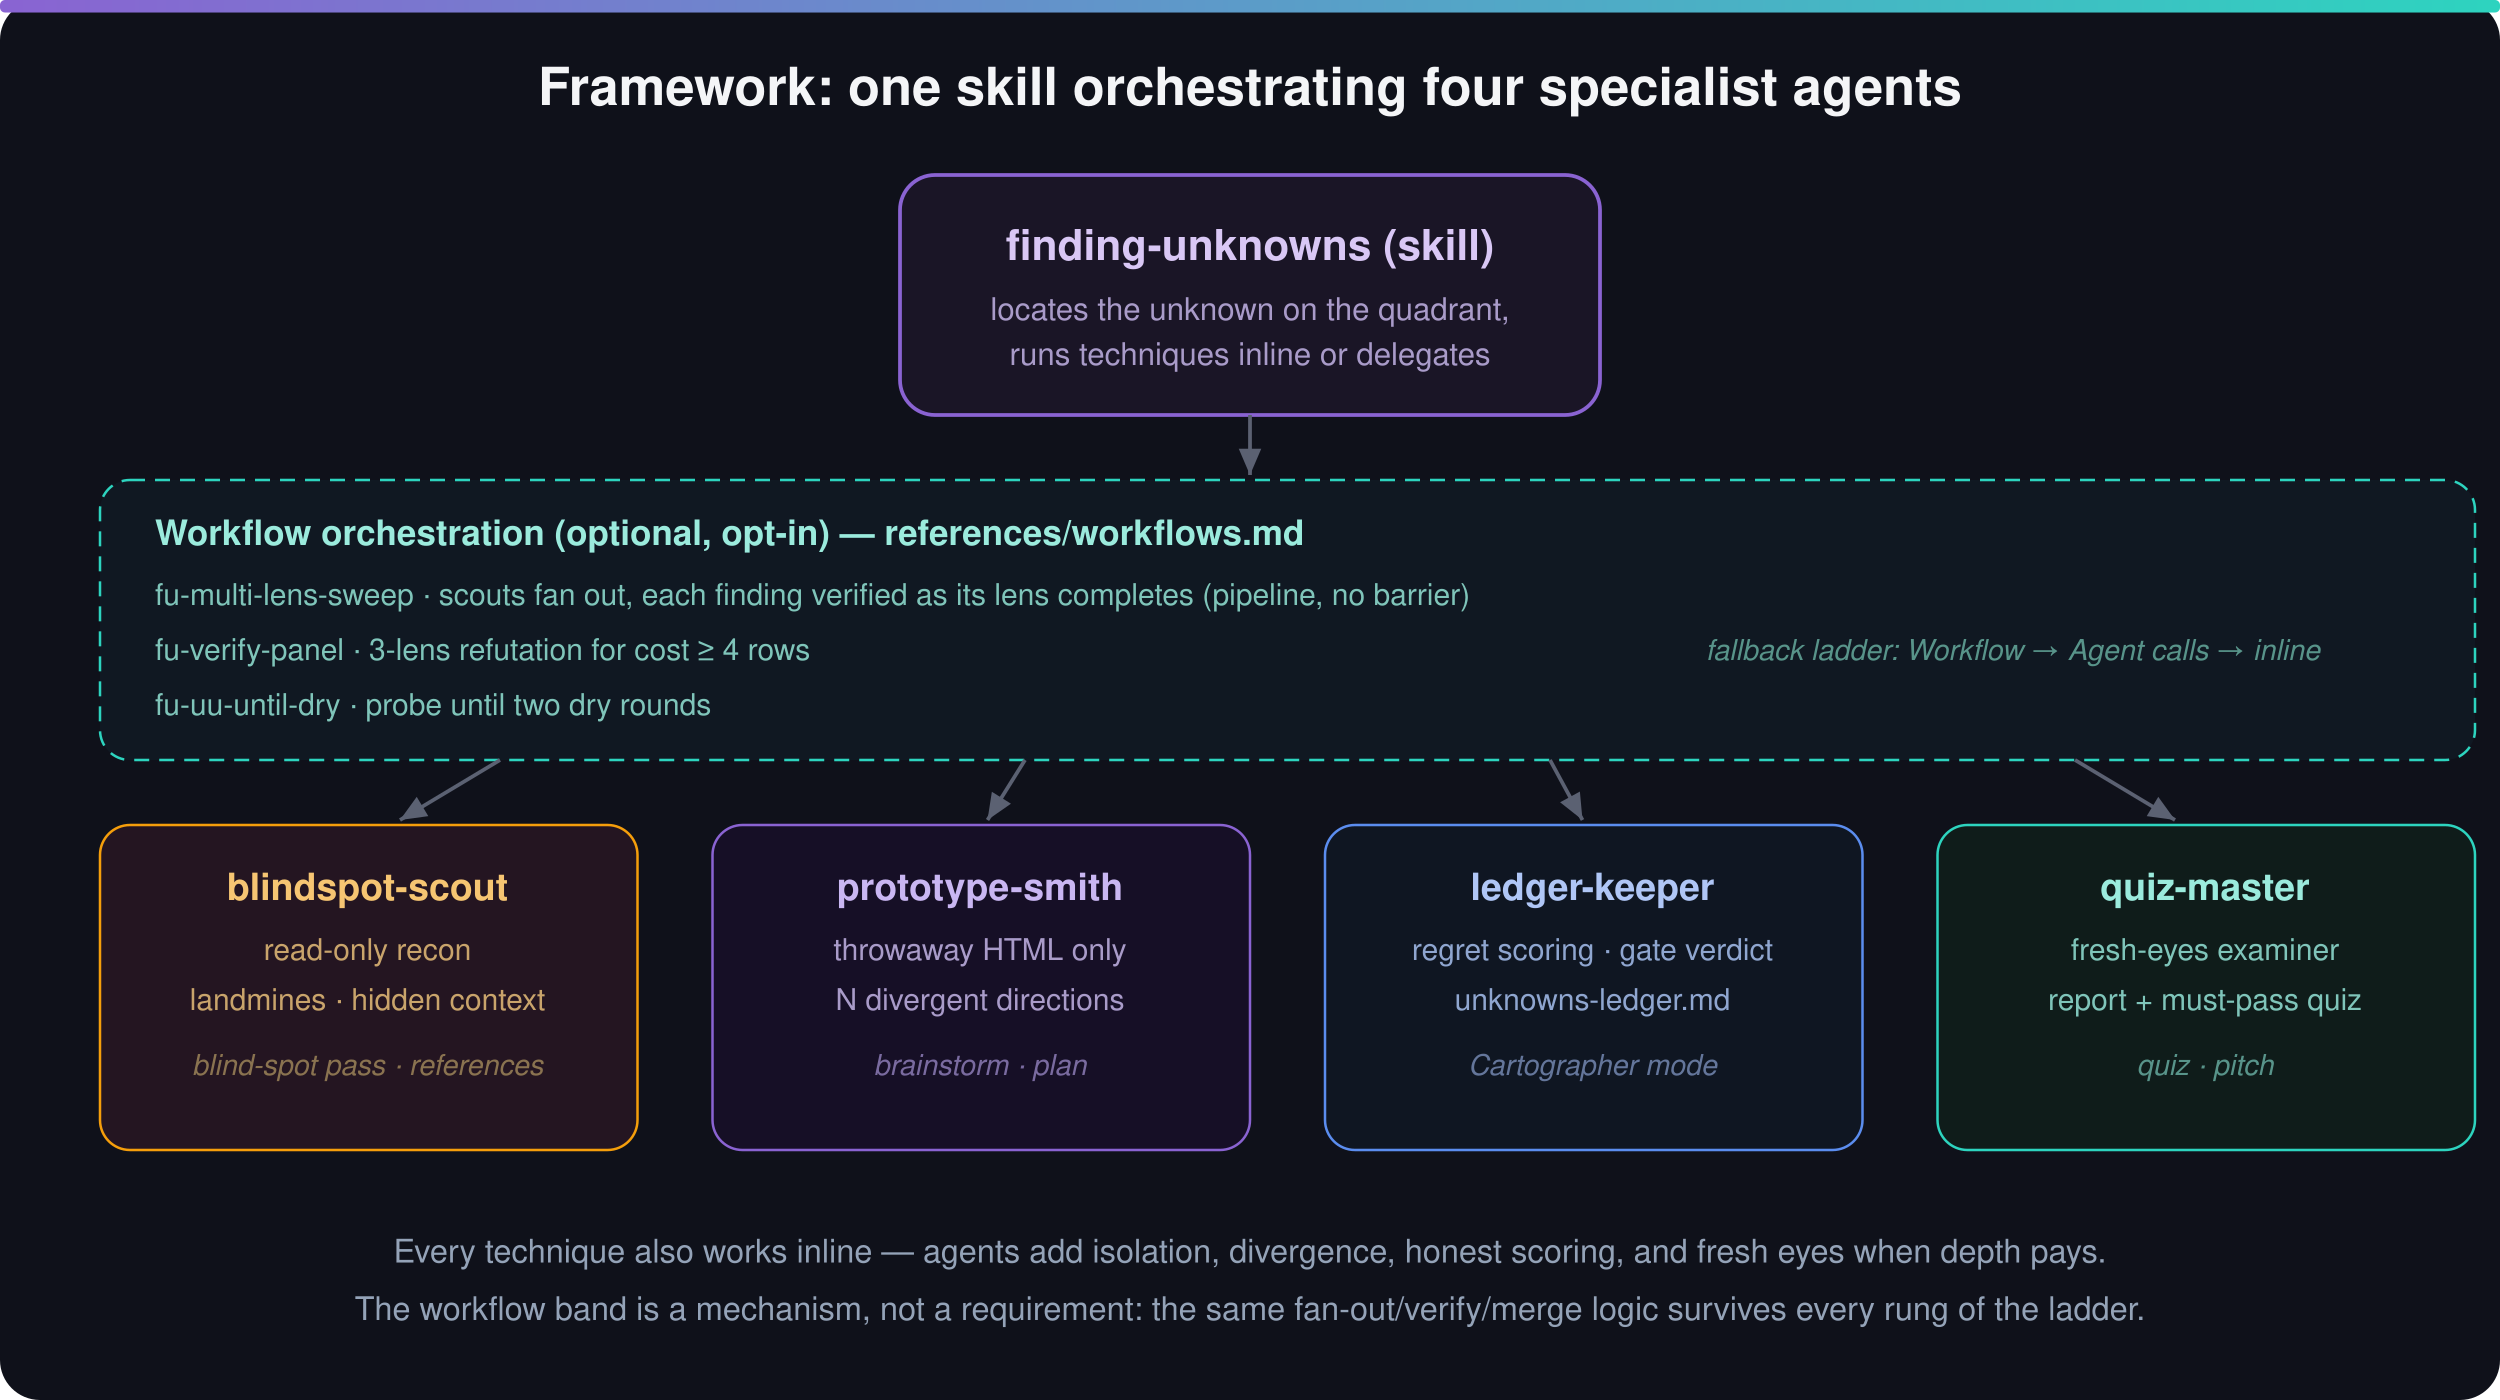
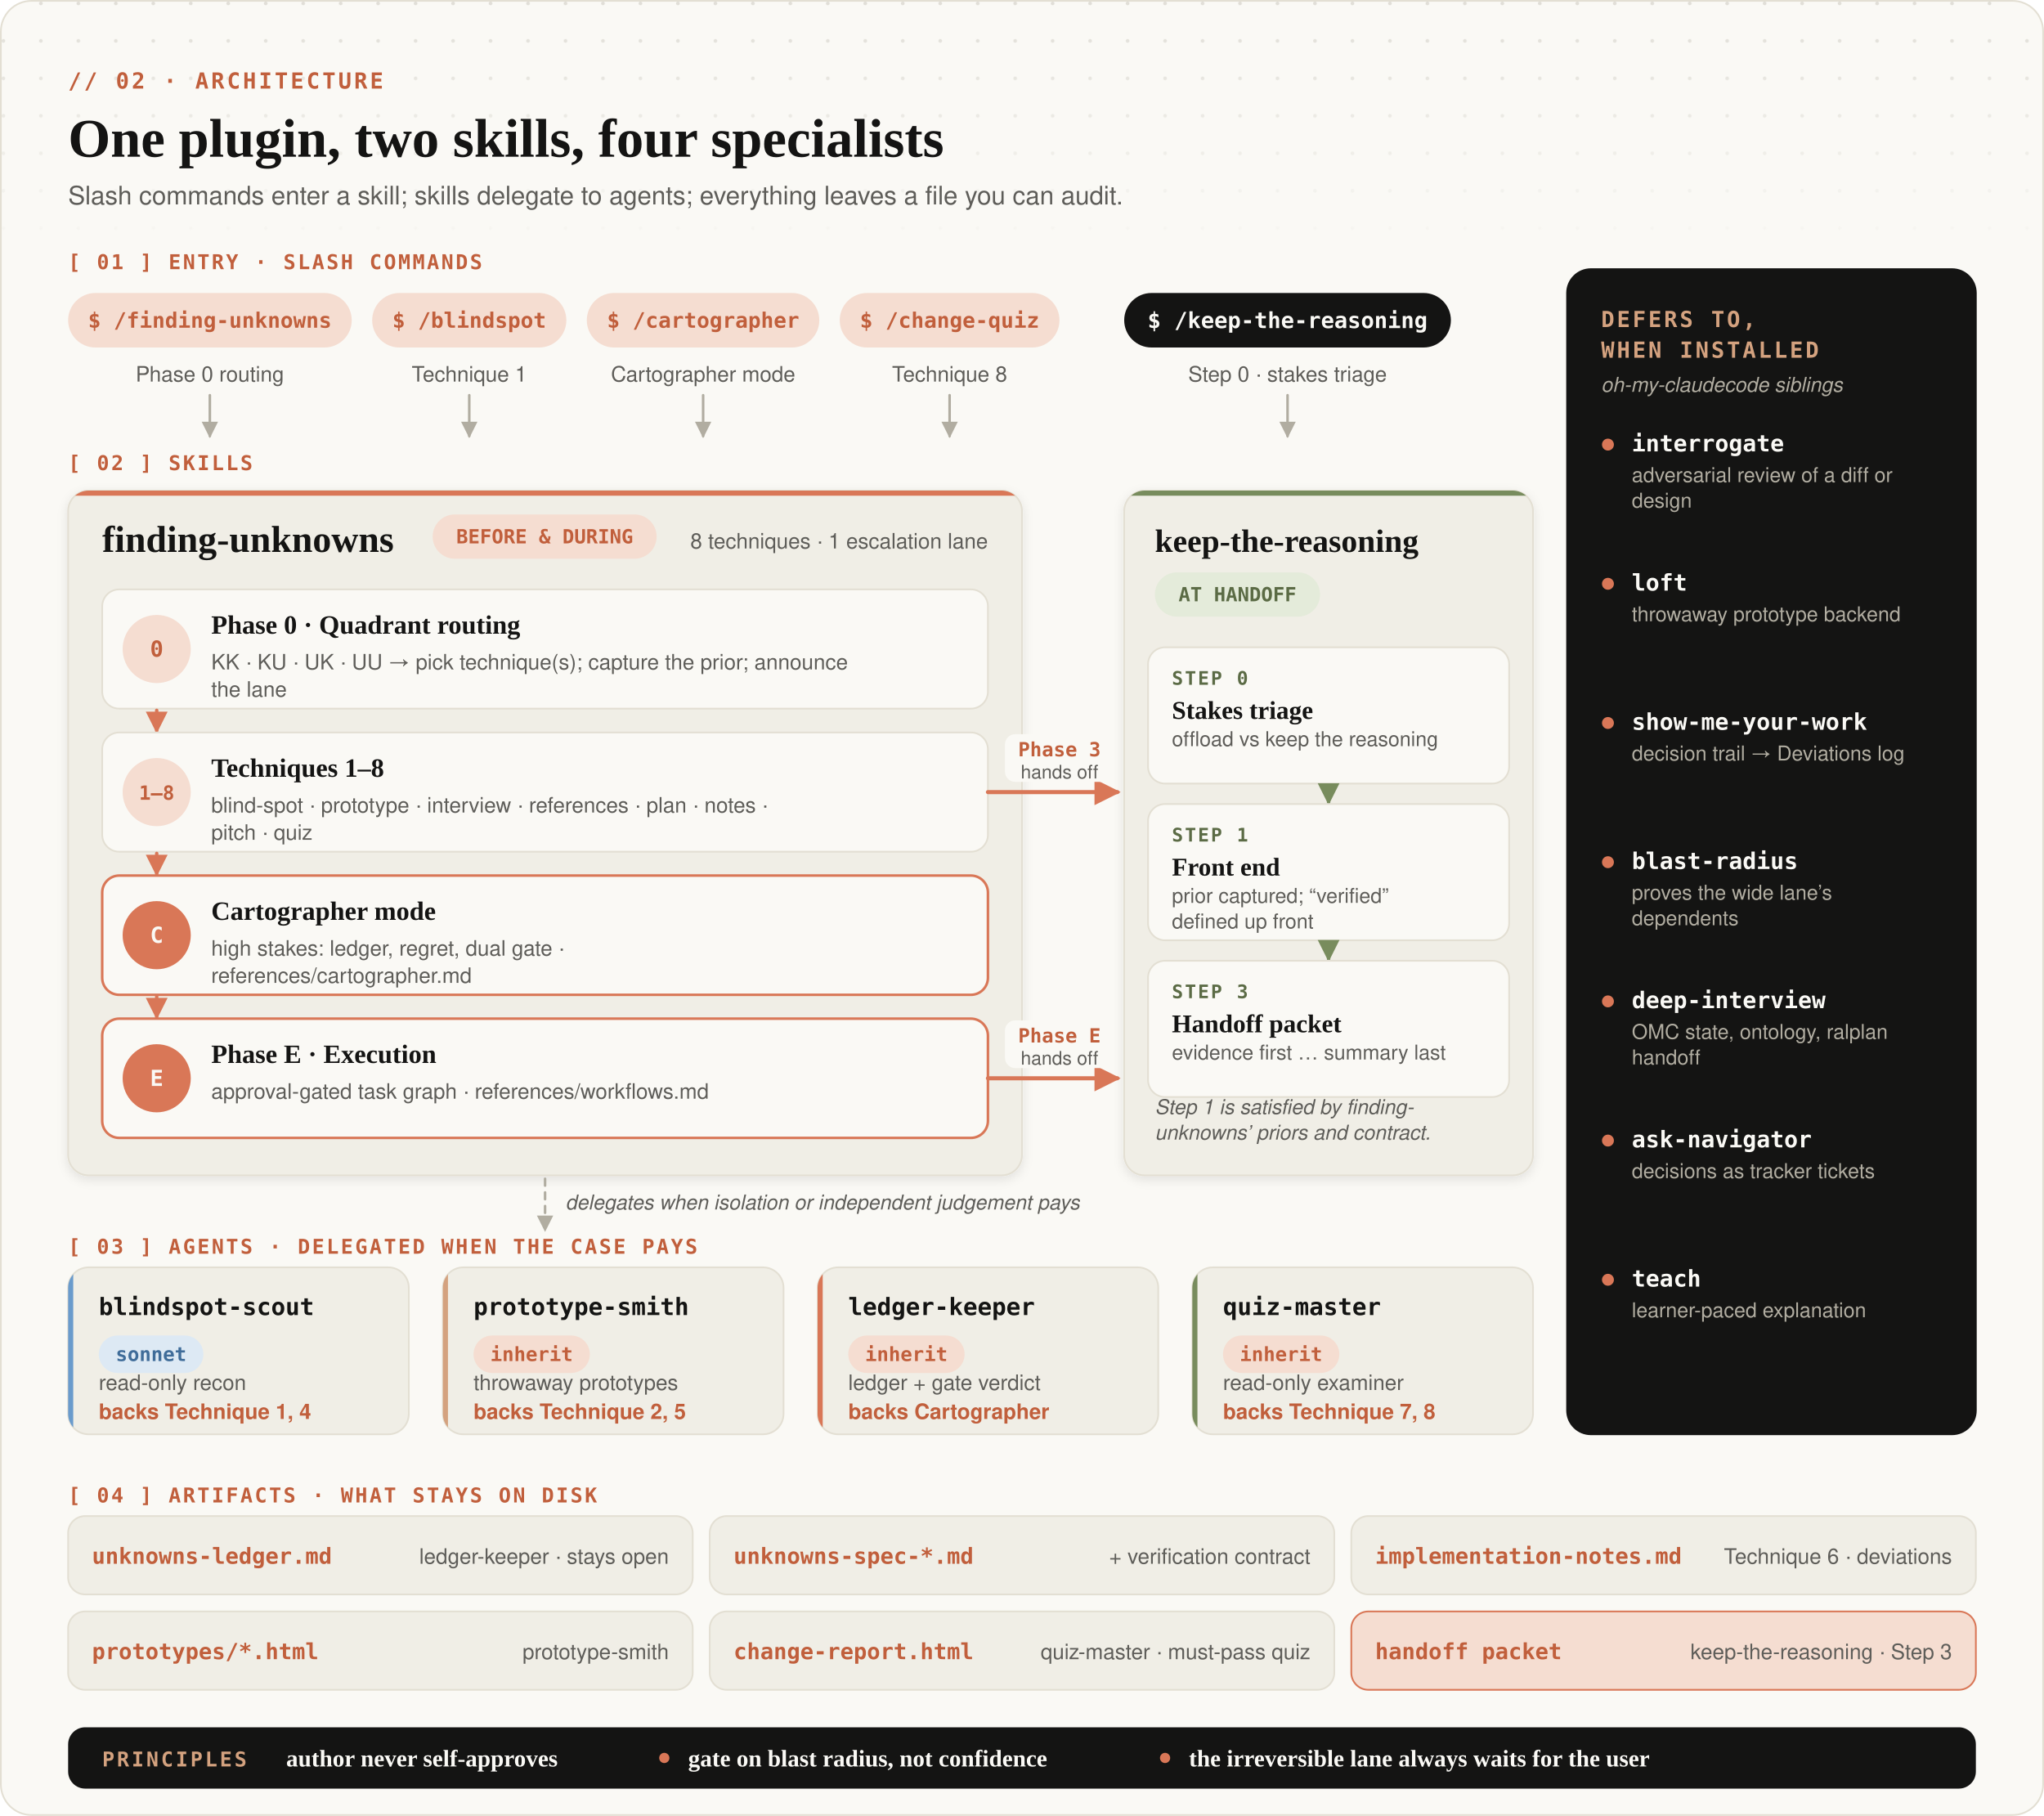
- <svg xmlns="http://www.w3.org/2000/svg" width="1000" height="560" viewBox="0 0 1000 560" font-family="'Segoe UI',Helvetica,Arial,sans-serif">
+ <svg xmlns="http://www.w3.org/2000/svg" width="1200" height="1066" viewBox="0 0 1200 1066">
  <defs>
-     <marker id="fa" markerWidth="10" markerHeight="10" refX="7" refY="3" orient="auto">
-       <path d="M0 0 L7 3 L0 6 Z" fill="#5B6172" />
-     </marker>
-     <linearGradient id="facc" x1="0" y1="0" x2="1" y2="0">
-       <stop offset="0" stop-color="#8A63D2" />
-       <stop offset="1" stop-color="#2DD4BF" />
+     <marker id="ac" viewBox="0 0 10 10" refX="8" refY="5" markerWidth="8" markerHeight="8" orient="auto-start-reverse">
+       <path d="M1 1 L9 5 L1 9 Z" fill="#D97757" />
+     </marker>
+     <marker id="ak" viewBox="0 0 10 10" refX="8" refY="5" markerWidth="8" markerHeight="8" orient="auto-start-reverse">
+       <path d="M1 1 L9 5 L1 9 Z" fill="#B1ADA1" />
+     </marker>
+     <marker id="ad" viewBox="0 0 10 10" refX="8" refY="5" markerWidth="8" markerHeight="8" orient="auto-start-reverse">
+       <path d="M1 1 L9 5 L1 9 Z" fill="#B5442E" />
+     </marker>
+     <marker id="ao" viewBox="0 0 10 10" refX="8" refY="5" markerWidth="8" markerHeight="8" orient="auto-start-reverse">
+       <path d="M1 1 L9 5 L1 9 Z" fill="#788C5D" />
+     </marker>
+     <marker id="as" viewBox="0 0 10 10" refX="8" refY="5" markerWidth="8" markerHeight="8" orient="auto-start-reverse">
+       <path d="M1 1 L9 5 L1 9 Z" fill="#6A9BCC" />
+     </marker>
+     <marker id="ai" viewBox="0 0 10 10" refX="8" refY="5" markerWidth="8" markerHeight="8" orient="auto-start-reverse">
+       <path d="M1 1 L9 5 L1 9 Z" fill="#141413" />
+     </marker>
+     <filter id="sh" x="-5%" y="-5%" width="110%" height="115%">
+       <feDropShadow dx="0" dy="2" stdDeviation="3" flood-color="#141413" flood-opacity="0.10" />
+     </filter>
+     <pattern id="dots" width="22" height="22" patternUnits="userSpaceOnUse">
+       <circle cx="2" cy="2" r="1.1" fill="#B1ADA1" opacity="0.5" />
+     </pattern>
+     <linearGradient id="fadeg" x1="0" y1="0" x2="0" y2="1">
+       <stop offset="0" stop-color="#fff" stop-opacity="1" />
+       <stop offset="1" stop-color="#fff" stop-opacity="0" />
    </linearGradient>
+     <mask id="fade">
+       <rect x="0" y="0" width="1200" height="150" fill="url(#fadeg)" />
+     </mask>
  </defs>
-   <rect width="1000" height="560" rx="16" fill="#0F111A" />
-   <rect x="0" y="0" width="1000" height="5" rx="2" fill="url(#facc)" />
-   <text x="500" y="42" font-size="21" font-weight="700" fill="#F4F5F7" text-anchor="middle">Framework: one skill orchestrating four specialist agents</text>
-   <rect x="360" y="70" width="280" height="96" rx="14" fill="#1A1526" stroke="#8A63D2" stroke-width="1.5" />
-   <text x="500" y="104" font-size="17" font-weight="700" fill="#D9C7F5" text-anchor="middle">finding-unknowns (skill)</text>
-   <text x="500" y="128" font-size="12.5" fill="#A99BC9" text-anchor="middle">locates the unknown on the quadrant,</text>
-   <text x="500" y="146" font-size="12.5" fill="#A99BC9" text-anchor="middle">runs techniques inline or delegates</text>
-   <rect x="40" y="192" width="950" height="112" rx="12" fill="#101822" stroke="#2DD4BF" stroke-dasharray="6 4" />
-   <text x="62" y="218" font-size="14" font-weight="700" fill="#9BEBDD">Workflow orchestration (optional, opt-in) — references/workflows.md</text>
-   <g font-size="12" fill="#7FC5BA">
-     <text x="62" y="242">fu-multi-lens-sweep · scouts fan out, each finding verified as its lens completes (pipeline, no barrier)</text>
-     <text x="62" y="264">fu-verify-panel · 3-lens refutation for cost ≥ 4 rows</text>
-     <text x="62" y="286">fu-uu-until-dry · probe until two dry rounds</text>
-   </g>
-   <text x="928" y="264" font-size="11.5" fill="#58948A" text-anchor="end" font-style="italic">fallback ladder: Workflow → Agent calls → inline</text>
-   <rect x="40" y="330" width="215" height="130" rx="12" fill="#241521" stroke="#F59E0B" />
-   <text x="147" y="360" font-size="15" font-weight="700" fill="#F6C572" text-anchor="middle">blindspot-scout</text>
-   <text x="147" y="384" font-size="12" fill="#C9A46B" text-anchor="middle">read-only recon</text>
-   <text x="147" y="404" font-size="12" fill="#C9A46B" text-anchor="middle">landmines · hidden context</text>
-   <text x="147" y="430" font-size="11.5" fill="#8A7350" text-anchor="middle" font-style="italic">blind-spot pass · references</text>
-   <rect x="285" y="330" width="215" height="130" rx="12" fill="#160F26" stroke="#8A63D2" />
-   <text x="392" y="360" font-size="15" font-weight="700" fill="#C9B6F2" text-anchor="middle">prototype-smith</text>
-   <text x="392" y="384" font-size="12" fill="#A99BC9" text-anchor="middle">throwaway HTML only</text>
-   <text x="392" y="404" font-size="12" fill="#A99BC9" text-anchor="middle">N divergent directions</text>
-   <text x="392" y="430" font-size="11.5" fill="#7A6BA0" text-anchor="middle" font-style="italic">brainstorm · plan</text>
-   <rect x="530" y="330" width="215" height="130" rx="12" fill="#0F1622" stroke="#5B8DEF" />
-   <text x="637" y="360" font-size="15" font-weight="700" fill="#AFC6F6" text-anchor="middle">ledger-keeper</text>
-   <text x="637" y="384" font-size="12" fill="#8FA6D0" text-anchor="middle">regret scoring · gate verdict</text>
-   <text x="637" y="404" font-size="12" fill="#8FA6D0" text-anchor="middle">unknowns-ledger.md</text>
-   <text x="637" y="430" font-size="11.5" fill="#64769B" text-anchor="middle" font-style="italic">Cartographer mode</text>
-   <rect x="775" y="330" width="215" height="130" rx="12" fill="#0F1C1A" stroke="#2DD4BF" />
-   <text x="882" y="360" font-size="15" font-weight="700" fill="#9BEBDD" text-anchor="middle">quiz-master</text>
-   <text x="882" y="384" font-size="12" fill="#7FC5BA" text-anchor="middle">fresh-eyes examiner</text>
-   <text x="882" y="404" font-size="12" fill="#7FC5BA" text-anchor="middle">report + must-pass quiz</text>
-   <text x="882" y="430" font-size="11.5" fill="#58948A" text-anchor="middle" font-style="italic">quiz · pitch</text>
-   <line x1="500" y1="166" x2="500" y2="190" stroke="#5B6172" stroke-width="1.5" marker-end="url(#fa)" />
-   <line x1="200" y1="304" x2="160" y2="328" stroke="#5B6172" stroke-width="1.5" marker-end="url(#fa)" />
-   <line x1="410" y1="304" x2="395" y2="328" stroke="#5B6172" stroke-width="1.5" marker-end="url(#fa)" />
-   <line x1="620" y1="304" x2="633" y2="328" stroke="#5B6172" stroke-width="1.5" marker-end="url(#fa)" />
-   <line x1="830" y1="304" x2="870" y2="328" stroke="#5B6172" stroke-width="1.5" marker-end="url(#fa)" />
-   <text x="500" y="505" font-size="13" fill="#94A3B8" text-anchor="middle">Every technique also works inline — agents add isolation, divergence, honest scoring, and fresh eyes when depth pays.</text>
-   <text x="500" y="528" font-size="13" fill="#94A3B8" text-anchor="middle">The workflow band is a mechanism, not a requirement: the same fan-out/verify/merge logic survives every rung of the ladder.</text>
+   <rect x="0.5" y="0.5" width="1199" height="1065" rx="18" fill="#FAF9F5" stroke="#E3DFD3" />
+   <rect x="1" y="1" width="1198" height="150" rx="18" fill="url(#dots)" mask="url(#fade)" opacity="0.7" />
+   <text x="40" y="52" font-family="ui-monospace, SFMono-Regular, Menlo, Consolas, monospace" font-size="13" fill="#C15F3C" font-weight="700" letter-spacing="1.5">// 02 · ARCHITECTURE</text>
+   <text x="40" y="92" font-family="Georgia, 'Times New Roman', serif" font-size="32" fill="#141413" font-weight="700">One plugin, two skills, four specialists</text>
+   <text x="40" y="120" font-family="-apple-system, 'Segoe UI', Helvetica, Arial, sans-serif" font-size="15" fill="#5E5D59">Slash commands enter a skill; skills delegate to agents; everything leaves a file you can audit.</text>
+   <text x="40" y="158" font-family="ui-monospace, SFMono-Regular, Menlo, Consolas, monospace" font-size="12" fill="#C15F3C" font-weight="700" letter-spacing="1.2">[ 01 ] ENTRY · SLASH COMMANDS</text>
+   <rect x="40" y="172" width="166.5" height="32" rx="16.0" fill="#F5DDD1" />
+   <text x="123.2" y="192.4" font-family="ui-monospace, SFMono-Regular, Menlo, Consolas, monospace" font-size="12.5" fill="#C15F3C" font-weight="600" text-anchor="middle">$ /finding-unknowns</text>
+   <text x="123.2" y="224" font-family="-apple-system, 'Segoe UI', Helvetica, Arial, sans-serif" font-size="12.5" fill="#5E5D59" text-anchor="middle">Phase 0 routing</text>
+   <rect x="218.5" y="172" width="114.0" height="32" rx="16.0" fill="#F5DDD1" />
+   <text x="275.5" y="192.4" font-family="ui-monospace, SFMono-Regular, Menlo, Consolas, monospace" font-size="12.5" fill="#C15F3C" font-weight="600" text-anchor="middle">$ /blindspot</text>
+   <text x="275.5" y="224" font-family="-apple-system, 'Segoe UI', Helvetica, Arial, sans-serif" font-size="12.5" fill="#5E5D59" text-anchor="middle">Technique 1</text>
+   <rect x="344.5" y="172" width="136.5" height="32" rx="16.0" fill="#F5DDD1" />
+   <text x="412.8" y="192.4" font-family="ui-monospace, SFMono-Regular, Menlo, Consolas, monospace" font-size="12.5" fill="#C15F3C" font-weight="600" text-anchor="middle">$ /cartographer</text>
+   <text x="412.8" y="224" font-family="-apple-system, 'Segoe UI', Helvetica, Arial, sans-serif" font-size="12.5" fill="#5E5D59" text-anchor="middle">Cartographer mode</text>
+   <rect x="493.0" y="172" width="129.0" height="32" rx="16.0" fill="#F5DDD1" />
+   <text x="557.5" y="192.4" font-family="ui-monospace, SFMono-Regular, Menlo, Consolas, monospace" font-size="12.5" fill="#C15F3C" font-weight="600" text-anchor="middle">$ /change-quiz</text>
+   <text x="557.5" y="224" font-family="-apple-system, 'Segoe UI', Helvetica, Arial, sans-serif" font-size="12.5" fill="#5E5D59" text-anchor="middle">Technique 8</text>
+   <rect x="660" y="172" width="191.8" height="32" rx="16.0" fill="#141413" />
+   <text x="755.9" y="192.6" font-family="ui-monospace, SFMono-Regular, Menlo, Consolas, monospace" font-size="13" fill="#FAF9F5" font-weight="600" text-anchor="middle">$ /keep-the-reasoning</text>
+   <text x="755.9" y="224" font-family="-apple-system, 'Segoe UI', Helvetica, Arial, sans-serif" font-size="12.5" fill="#5E5D59" text-anchor="middle">Step 0 · stakes triage</text>
+   <path d="M123.2 232 L123.2 256" fill="none" stroke="#B1ADA1" stroke-width="1.5" stroke-linecap="round" stroke-linejoin="round" marker-end="url(#ak)" />
+   <path d="M275.5 232 L275.5 256" fill="none" stroke="#B1ADA1" stroke-width="1.5" stroke-linecap="round" stroke-linejoin="round" marker-end="url(#ak)" />
+   <path d="M412.8 232 L412.8 256" fill="none" stroke="#B1ADA1" stroke-width="1.5" stroke-linecap="round" stroke-linejoin="round" marker-end="url(#ak)" />
+   <path d="M557.5 232 L557.5 256" fill="none" stroke="#B1ADA1" stroke-width="1.5" stroke-linecap="round" stroke-linejoin="round" marker-end="url(#ak)" />
+   <path d="M755.9 232 L755.9 256" fill="none" stroke="#B1ADA1" stroke-width="1.5" stroke-linecap="round" stroke-linejoin="round" marker-end="url(#ak)" />
+   <text x="40" y="276" font-family="ui-monospace, SFMono-Regular, Menlo, Consolas, monospace" font-size="12" fill="#C15F3C" font-weight="700" letter-spacing="1.2">[ 02 ] SKILLS</text>
+   <clipPath id="c1">
+     <rect x="40" y="288" width="560" height="402" rx="12" />
+   </clipPath>
+   <rect x="40" y="288" width="560" height="402" rx="12" fill="#F0EEE6" stroke="#E3DFD3" stroke-width="1" filter="url(#sh)" />
+   <rect x="40" y="288" width="560" height="3" fill="#D97757" clip-path="url(#c1)" />
+   <text x="60" y="324" font-family="Georgia, 'Times New Roman', serif" font-size="22" fill="#141413" font-weight="700">finding-unknowns</text>
+   <rect x="254" y="302" width="131.5" height="26" rx="13.0" fill="#F5DDD1" />
+   <text x="319.8" y="319.0" font-family="ui-monospace, SFMono-Regular, Menlo, Consolas, monospace" font-size="11.5" fill="#C15F3C" font-weight="600" text-anchor="middle">BEFORE &amp; DURING</text>
+   <text x="580" y="322" font-family="-apple-system, 'Segoe UI', Helvetica, Arial, sans-serif" font-size="12.5" fill="#5E5D59" text-anchor="end">8 techniques · 1 escalation lane</text>
+   <clipPath id="c2">
+     <rect x="60" y="346" width="520" height="70" rx="10" />
+   </clipPath>
+   <rect x="60" y="346" width="520" height="70" rx="10" fill="#FAF9F5" stroke="#E3DFD3" stroke-width="1" />
+   <circle cx="92" cy="381.0" r="20" fill="#F5DDD1" />
+   <text x="92" y="385.5" font-family="ui-monospace, SFMono-Regular, Menlo, Consolas, monospace" font-size="13" fill="#C15F3C" font-weight="700" text-anchor="middle">0</text>
+   <text x="124" y="372" font-family="Georgia, 'Times New Roman', serif" font-size="15.5" fill="#141413" font-weight="700">Phase 0 · Quadrant routing</text>
+   <text x="124" y="393" font-family="-apple-system, 'Segoe UI', Helvetica, Arial, sans-serif" font-size="12.5" fill="#5E5D59">KK · KU · UK · UU → pick technique(s); capture the prior; announce</text>
+   <text x="124" y="409" font-family="-apple-system, 'Segoe UI', Helvetica, Arial, sans-serif" font-size="12.5" fill="#5E5D59">the lane</text>
+   <path d="M92 417 L92 429" fill="none" stroke="#D97757" stroke-width="2" stroke-linecap="round" stroke-linejoin="round" marker-end="url(#ac)" />
+   <clipPath id="c3">
+     <rect x="60" y="430" width="520" height="70" rx="10" />
+   </clipPath>
+   <rect x="60" y="430" width="520" height="70" rx="10" fill="#FAF9F5" stroke="#E3DFD3" stroke-width="1" />
+   <circle cx="92" cy="465.0" r="20" fill="#F5DDD1" />
+   <text x="92" y="469.5" font-family="ui-monospace, SFMono-Regular, Menlo, Consolas, monospace" font-size="11.5" fill="#C15F3C" font-weight="700" text-anchor="middle">1–8</text>
+   <text x="124" y="456" font-family="Georgia, 'Times New Roman', serif" font-size="15.5" fill="#141413" font-weight="700">Techniques 1–8</text>
+   <text x="124" y="477" font-family="-apple-system, 'Segoe UI', Helvetica, Arial, sans-serif" font-size="12.5" fill="#5E5D59">blind-spot · prototype · interview · references · plan · notes ·</text>
+   <text x="124" y="493" font-family="-apple-system, 'Segoe UI', Helvetica, Arial, sans-serif" font-size="12.5" fill="#5E5D59">pitch · quiz</text>
+   <path d="M92 501 L92 513" fill="none" stroke="#D97757" stroke-width="2" stroke-linecap="round" stroke-linejoin="round" marker-end="url(#ac)" />
+   <clipPath id="c4">
+     <rect x="60" y="514" width="520" height="70" rx="10" />
+   </clipPath>
+   <rect x="60" y="514" width="520" height="70" rx="10" fill="#FAF9F5" stroke="#D97757" stroke-width="1.5" />
+   <circle cx="92" cy="549.0" r="20" fill="#D97757" />
+   <text x="92" y="553.5" font-family="ui-monospace, SFMono-Regular, Menlo, Consolas, monospace" font-size="13" fill="#FAF9F5" font-weight="700" text-anchor="middle">C</text>
+   <text x="124" y="540" font-family="Georgia, 'Times New Roman', serif" font-size="15.5" fill="#141413" font-weight="700">Cartographer mode</text>
+   <text x="124" y="561" font-family="-apple-system, 'Segoe UI', Helvetica, Arial, sans-serif" font-size="12.5" fill="#5E5D59">high stakes: ledger, regret, dual gate ·</text>
+   <text x="124" y="577" font-family="-apple-system, 'Segoe UI', Helvetica, Arial, sans-serif" font-size="12.5" fill="#5E5D59">references/cartographer.md</text>
+   <path d="M92 585 L92 597" fill="none" stroke="#D97757" stroke-width="2" stroke-linecap="round" stroke-linejoin="round" marker-end="url(#ac)" />
+   <clipPath id="c5">
+     <rect x="60" y="598" width="520" height="70" rx="10" />
+   </clipPath>
+   <rect x="60" y="598" width="520" height="70" rx="10" fill="#FAF9F5" stroke="#D97757" stroke-width="1.5" />
+   <circle cx="92" cy="633.0" r="20" fill="#D97757" />
+   <text x="92" y="637.5" font-family="ui-monospace, SFMono-Regular, Menlo, Consolas, monospace" font-size="13" fill="#FAF9F5" font-weight="700" text-anchor="middle">E</text>
+   <text x="124" y="624" font-family="Georgia, 'Times New Roman', serif" font-size="15.5" fill="#141413" font-weight="700">Phase E · Execution</text>
+   <text x="124" y="645" font-family="-apple-system, 'Segoe UI', Helvetica, Arial, sans-serif" font-size="12.5" fill="#5E5D59">approval-gated task graph · references/workflows.md</text>
+   <text x="300" y="509.5" font-family="-apple-system, 'Segoe UI', Helvetica, Arial, sans-serif" font-size="1" fill="#141413" />
+   <clipPath id="c6">
+     <rect x="660" y="288" width="240" height="402" rx="12" />
+   </clipPath>
+   <rect x="660" y="288" width="240" height="402" rx="12" fill="#F0EEE6" stroke="#E3DFD3" stroke-width="1" filter="url(#sh)" />
+   <rect x="660" y="288" width="240" height="3" fill="#788C5D" clip-path="url(#c6)" />
+   <text x="678" y="324" font-family="Georgia, 'Times New Roman', serif" font-size="19" fill="#141413" font-weight="700">keep-the-reasoning</text>
+   <rect x="678" y="336" width="97.0" height="26" rx="13.0" fill="#E4EBDA" />
+   <text x="726.5" y="353.0" font-family="ui-monospace, SFMono-Regular, Menlo, Consolas, monospace" font-size="11.5" fill="#5B6B45" font-weight="600" text-anchor="middle">AT HANDOFF</text>
+   <clipPath id="c7">
+     <rect x="674" y="380" width="212" height="80" rx="10" />
+   </clipPath>
+   <rect x="674" y="380" width="212" height="80" rx="10" fill="#FAF9F5" stroke="#E3DFD3" stroke-width="1" />
+   <text x="688" y="402" font-family="ui-monospace, SFMono-Regular, Menlo, Consolas, monospace" font-size="11" fill="#5B6B45" font-weight="700" letter-spacing="1">STEP 0</text>
+   <text x="688" y="422" font-family="Georgia, 'Times New Roman', serif" font-size="15" fill="#141413" font-weight="700">Stakes triage</text>
+   <text x="688" y="438" font-family="-apple-system, 'Segoe UI', Helvetica, Arial, sans-serif" font-size="12" fill="#5E5D59">offload vs keep the reasoning</text>
+   <path d="M780.0 461 L780.0 471" fill="none" stroke="#788C5D" stroke-width="2" stroke-linecap="round" stroke-linejoin="round" marker-end="url(#ao)" />
+   <clipPath id="c8">
+     <rect x="674" y="472" width="212" height="80" rx="10" />
+   </clipPath>
+   <rect x="674" y="472" width="212" height="80" rx="10" fill="#FAF9F5" stroke="#E3DFD3" stroke-width="1" />
+   <text x="688" y="494" font-family="ui-monospace, SFMono-Regular, Menlo, Consolas, monospace" font-size="11" fill="#5B6B45" font-weight="700" letter-spacing="1">STEP 1</text>
+   <text x="688" y="514" font-family="Georgia, 'Times New Roman', serif" font-size="15" fill="#141413" font-weight="700">Front end</text>
+   <text x="688" y="530" font-family="-apple-system, 'Segoe UI', Helvetica, Arial, sans-serif" font-size="12" fill="#5E5D59">prior captured; “verified”</text>
+   <text x="688" y="545" font-family="-apple-system, 'Segoe UI', Helvetica, Arial, sans-serif" font-size="12" fill="#5E5D59">defined up front</text>
+   <path d="M780.0 553 L780.0 563" fill="none" stroke="#788C5D" stroke-width="2" stroke-linecap="round" stroke-linejoin="round" marker-end="url(#ao)" />
+   <clipPath id="c9">
+     <rect x="674" y="564" width="212" height="80" rx="10" />
+   </clipPath>
+   <rect x="674" y="564" width="212" height="80" rx="10" fill="#FAF9F5" stroke="#E3DFD3" stroke-width="1" />
+   <text x="688" y="586" font-family="ui-monospace, SFMono-Regular, Menlo, Consolas, monospace" font-size="11" fill="#5B6B45" font-weight="700" letter-spacing="1">STEP 3</text>
+   <text x="688" y="606" font-family="Georgia, 'Times New Roman', serif" font-size="15" fill="#141413" font-weight="700">Handoff packet</text>
+   <text x="688" y="622" font-family="-apple-system, 'Segoe UI', Helvetica, Arial, sans-serif" font-size="12" fill="#5E5D59">evidence first … summary last</text>
+   <text x="678" y="654" font-family="-apple-system, 'Segoe UI', Helvetica, Arial, sans-serif" font-size="12" fill="#5E5D59" font-style="italic">Step 1 is satisfied by finding-</text>
+   <text x="678" y="669" font-family="-apple-system, 'Segoe UI', Helvetica, Arial, sans-serif" font-size="12" fill="#5E5D59" font-style="italic">unknowns’ priors and contract.</text>
+   <path d="M580 465.0 C620 465.0 626 465.0 656 465.0" fill="none" stroke="#D97757" stroke-width="2.4" stroke-linecap="round" stroke-linejoin="round" marker-end="url(#ac)" />
+   <path d="M580 633.0 C620 633.0 626 633.0 656 633.0" fill="none" stroke="#D97757" stroke-width="2.4" stroke-linecap="round" stroke-linejoin="round" marker-end="url(#ac)" />
+   <rect x="590" y="431.0" width="64" height="28" rx="6" fill="#FAF9F5" />
+   <text x="622" y="444.0" font-family="ui-monospace, SFMono-Regular, Menlo, Consolas, monospace" font-size="11.5" fill="#C15F3C" font-weight="700" text-anchor="middle">Phase 3</text>
+   <text x="622" y="457.0" font-family="-apple-system, 'Segoe UI', Helvetica, Arial, sans-serif" font-size="11" fill="#5E5D59" text-anchor="middle">hands off</text>
+   <rect x="590" y="599.0" width="64" height="28" rx="6" fill="#FAF9F5" />
+   <text x="622" y="612.0" font-family="ui-monospace, SFMono-Regular, Menlo, Consolas, monospace" font-size="11.5" fill="#C15F3C" font-weight="700" text-anchor="middle">Phase E</text>
+   <text x="622" y="625.0" font-family="-apple-system, 'Segoe UI', Helvetica, Arial, sans-serif" font-size="11" fill="#5E5D59" text-anchor="middle">hands off</text>
+   <text x="40" y="736" font-family="ui-monospace, SFMono-Regular, Menlo, Consolas, monospace" font-size="12" fill="#C15F3C" font-weight="700" letter-spacing="1.2">[ 03 ] AGENTS · DELEGATED WHEN THE CASE PAYS</text>
+   <clipPath id="c10">
+     <rect x="40" y="744" width="200" height="98" rx="12" />
+   </clipPath>
+   <rect x="40" y="744" width="200" height="98" rx="12" fill="#F0EEE6" stroke="#E3DFD3" stroke-width="1" />
+   <rect x="40" y="744" width="3" height="98" fill="#6A9BCC" clip-path="url(#c10)" />
+   <text x="58" y="772" font-family="ui-monospace, SFMono-Regular, Menlo, Consolas, monospace" font-size="14" fill="#141413" font-weight="700">blindspot-scout</text>
+   <rect x="58" y="784" width="61.4" height="22" rx="11.0" fill="#DDE9F4" />
+   <text x="88.7" y="799.0" font-family="ui-monospace, SFMono-Regular, Menlo, Consolas, monospace" font-size="11.5" fill="#3F6C99" font-weight="600" text-anchor="middle">sonnet</text>
+   <text x="58" y="816" font-family="-apple-system, 'Segoe UI', Helvetica, Arial, sans-serif" font-size="12.5" fill="#5E5D59">read-only recon</text>
+   <text x="58" y="833" font-family="-apple-system, 'Segoe UI', Helvetica, Arial, sans-serif" font-size="12.5" fill="#C15F3C" font-weight="600">backs  Technique 1, 4</text>
+   <clipPath id="c11">
+     <rect x="260" y="744" width="200" height="98" rx="12" />
+   </clipPath>
+   <rect x="260" y="744" width="200" height="98" rx="12" fill="#F0EEE6" stroke="#E3DFD3" stroke-width="1" />
+   <rect x="260" y="744" width="3" height="98" fill="#D4A27F" clip-path="url(#c11)" />
+   <text x="278" y="772" font-family="ui-monospace, SFMono-Regular, Menlo, Consolas, monospace" font-size="14" fill="#141413" font-weight="700">prototype-smith</text>
+   <rect x="278" y="784" width="68.3" height="22" rx="11.0" fill="#F5DDD1" />
+   <text x="312.1" y="799.0" font-family="ui-monospace, SFMono-Regular, Menlo, Consolas, monospace" font-size="11.5" fill="#C15F3C" font-weight="600" text-anchor="middle">inherit</text>
+   <text x="278" y="816" font-family="-apple-system, 'Segoe UI', Helvetica, Arial, sans-serif" font-size="12.5" fill="#5E5D59">throwaway prototypes</text>
+   <text x="278" y="833" font-family="-apple-system, 'Segoe UI', Helvetica, Arial, sans-serif" font-size="12.5" fill="#C15F3C" font-weight="600">backs  Technique 2, 5</text>
+   <clipPath id="c12">
+     <rect x="480" y="744" width="200" height="98" rx="12" />
+   </clipPath>
+   <rect x="480" y="744" width="200" height="98" rx="12" fill="#F0EEE6" stroke="#E3DFD3" stroke-width="1" />
+   <rect x="480" y="744" width="3" height="98" fill="#D97757" clip-path="url(#c12)" />
+   <text x="498" y="772" font-family="ui-monospace, SFMono-Regular, Menlo, Consolas, monospace" font-size="14" fill="#141413" font-weight="700">ledger-keeper</text>
+   <rect x="498" y="784" width="68.3" height="22" rx="11.0" fill="#F5DDD1" />
+   <text x="532.1" y="799.0" font-family="ui-monospace, SFMono-Regular, Menlo, Consolas, monospace" font-size="11.5" fill="#C15F3C" font-weight="600" text-anchor="middle">inherit</text>
+   <text x="498" y="816" font-family="-apple-system, 'Segoe UI', Helvetica, Arial, sans-serif" font-size="12.5" fill="#5E5D59">ledger + gate verdict</text>
+   <text x="498" y="833" font-family="-apple-system, 'Segoe UI', Helvetica, Arial, sans-serif" font-size="12.5" fill="#C15F3C" font-weight="600">backs  Cartographer</text>
+   <clipPath id="c13">
+     <rect x="700" y="744" width="200" height="98" rx="12" />
+   </clipPath>
+   <rect x="700" y="744" width="200" height="98" rx="12" fill="#F0EEE6" stroke="#E3DFD3" stroke-width="1" />
+   <rect x="700" y="744" width="3" height="98" fill="#788C5D" clip-path="url(#c13)" />
+   <text x="718" y="772" font-family="ui-monospace, SFMono-Regular, Menlo, Consolas, monospace" font-size="14" fill="#141413" font-weight="700">quiz-master</text>
+   <rect x="718" y="784" width="68.3" height="22" rx="11.0" fill="#F5DDD1" />
+   <text x="752.1" y="799.0" font-family="ui-monospace, SFMono-Regular, Menlo, Consolas, monospace" font-size="11.5" fill="#C15F3C" font-weight="600" text-anchor="middle">inherit</text>
+   <text x="718" y="816" font-family="-apple-system, 'Segoe UI', Helvetica, Arial, sans-serif" font-size="12.5" fill="#5E5D59">read-only examiner</text>
+   <text x="718" y="833" font-family="-apple-system, 'Segoe UI', Helvetica, Arial, sans-serif" font-size="12.5" fill="#C15F3C" font-weight="600">backs  Technique 7, 8</text>
+   <path d="M320 692 L320 722" fill="none" stroke="#B1ADA1" stroke-width="1.5" stroke-linecap="round" stroke-linejoin="round" stroke-dasharray="4 4" marker-end="url(#ak)" />
+   <text x="332" y="710" font-family="-apple-system, 'Segoe UI', Helvetica, Arial, sans-serif" font-size="12" fill="#5E5D59" font-style="italic">delegates when isolation or independent judgement pays</text>
+   <text x="40" y="882" font-family="ui-monospace, SFMono-Regular, Menlo, Consolas, monospace" font-size="12" fill="#C15F3C" font-weight="700" letter-spacing="1.2">[ 04 ] ARTIFACTS · WHAT STAYS ON DISK</text>
+   <clipPath id="c14">
+     <rect x="40.0" y="890" width="366.667" height="46" rx="10" />
+   </clipPath>
+   <rect x="40.0" y="890" width="366.667" height="46" rx="10" fill="#F0EEE6" stroke="#E3DFD3" stroke-width="1" />
+   <text x="54.0" y="918" font-family="ui-monospace, SFMono-Regular, Menlo, Consolas, monospace" font-size="13" fill="#C15F3C" font-weight="700">unknowns-ledger.md</text>
+   <text x="392.667" y="918" font-family="-apple-system, 'Segoe UI', Helvetica, Arial, sans-serif" font-size="12.5" fill="#5E5D59" text-anchor="end">ledger-keeper · stays open</text>
+   <clipPath id="c15">
+     <rect x="416.667" y="890" width="366.667" height="46" rx="10" />
+   </clipPath>
+   <rect x="416.667" y="890" width="366.667" height="46" rx="10" fill="#F0EEE6" stroke="#E3DFD3" stroke-width="1" />
+   <text x="430.667" y="918" font-family="ui-monospace, SFMono-Regular, Menlo, Consolas, monospace" font-size="13" fill="#C15F3C" font-weight="700">unknowns-spec-*.md</text>
+   <text x="769.333" y="918" font-family="-apple-system, 'Segoe UI', Helvetica, Arial, sans-serif" font-size="12.5" fill="#5E5D59" text-anchor="end">+ verification contract</text>
+   <clipPath id="c16">
+     <rect x="793.333" y="890" width="366.667" height="46" rx="10" />
+   </clipPath>
+   <rect x="793.333" y="890" width="366.667" height="46" rx="10" fill="#F0EEE6" stroke="#E3DFD3" stroke-width="1" />
+   <text x="807.333" y="918" font-family="ui-monospace, SFMono-Regular, Menlo, Consolas, monospace" font-size="13" fill="#C15F3C" font-weight="700">implementation-notes.md</text>
+   <text x="1146.0" y="918" font-family="-apple-system, 'Segoe UI', Helvetica, Arial, sans-serif" font-size="12.5" fill="#5E5D59" text-anchor="end">Technique 6 · deviations</text>
+   <clipPath id="c17">
+     <rect x="40.0" y="946" width="366.667" height="46" rx="10" />
+   </clipPath>
+   <rect x="40.0" y="946" width="366.667" height="46" rx="10" fill="#F0EEE6" stroke="#E3DFD3" stroke-width="1" />
+   <text x="54.0" y="974" font-family="ui-monospace, SFMono-Regular, Menlo, Consolas, monospace" font-size="13" fill="#C15F3C" font-weight="700">prototypes/*.html</text>
+   <text x="392.667" y="974" font-family="-apple-system, 'Segoe UI', Helvetica, Arial, sans-serif" font-size="12.5" fill="#5E5D59" text-anchor="end">prototype-smith</text>
+   <clipPath id="c18">
+     <rect x="416.667" y="946" width="366.667" height="46" rx="10" />
+   </clipPath>
+   <rect x="416.667" y="946" width="366.667" height="46" rx="10" fill="#F0EEE6" stroke="#E3DFD3" stroke-width="1" />
+   <text x="430.667" y="974" font-family="ui-monospace, SFMono-Regular, Menlo, Consolas, monospace" font-size="13" fill="#C15F3C" font-weight="700">change-report.html</text>
+   <text x="769.333" y="974" font-family="-apple-system, 'Segoe UI', Helvetica, Arial, sans-serif" font-size="12.5" fill="#5E5D59" text-anchor="end">quiz-master · must-pass quiz</text>
+   <clipPath id="c19">
+     <rect x="793.333" y="946" width="366.667" height="46" rx="10" />
+   </clipPath>
+   <rect x="793.333" y="946" width="366.667" height="46" rx="10" fill="#F5DDD1" stroke="#D97757" stroke-width="1" />
+   <text x="807.333" y="974" font-family="ui-monospace, SFMono-Regular, Menlo, Consolas, monospace" font-size="13" fill="#C15F3C" font-weight="700">handoff packet</text>
+   <text x="1146.0" y="974" font-family="-apple-system, 'Segoe UI', Helvetica, Arial, sans-serif" font-size="12.5" fill="#5E5D59" text-anchor="end">keep-the-reasoning · Step 3</text>
+   <clipPath id="c20">
+     <rect x="920" y="158" width="240" height="684" rx="14" />
+   </clipPath>
+   <rect x="920" y="158" width="240" height="684" rx="14" fill="#141413" stroke="#141413" stroke-width="1" />
+   <text x="940" y="192" font-family="ui-monospace, SFMono-Regular, Menlo, Consolas, monospace" font-size="13" fill="#D4A27F" font-weight="700" letter-spacing="1.4">DEFERS TO,</text>
+   <text x="940" y="210" font-family="ui-monospace, SFMono-Regular, Menlo, Consolas, monospace" font-size="13" fill="#D4A27F" font-weight="700" letter-spacing="1.4">WHEN INSTALLED</text>
+   <text x="940" y="230" font-family="-apple-system, 'Segoe UI', Helvetica, Arial, sans-serif" font-size="12" fill="#B1ADA1" font-style="italic">oh-my-claudecode siblings</text>
+   <circle cx="944" cy="261.0" r="3.5" fill="#D97757" />
+   <text x="958" y="265.0" font-family="ui-monospace, SFMono-Regular, Menlo, Consolas, monospace" font-size="13.5" fill="#FAF9F5" font-weight="700">interrogate</text>
+   <text x="958" y="283.0" font-family="-apple-system, 'Segoe UI', Helvetica, Arial, sans-serif" font-size="12" fill="#B1ADA1">adversarial review of a diff or</text>
+   <text x="958" y="298.0" font-family="-apple-system, 'Segoe UI', Helvetica, Arial, sans-serif" font-size="12" fill="#B1ADA1">design</text>
+   <circle cx="944" cy="342.714" r="3.5" fill="#D97757" />
+   <text x="958" y="346.714" font-family="ui-monospace, SFMono-Regular, Menlo, Consolas, monospace" font-size="13.5" fill="#FAF9F5" font-weight="700">loft</text>
+   <text x="958" y="364.714" font-family="-apple-system, 'Segoe UI', Helvetica, Arial, sans-serif" font-size="12" fill="#B1ADA1">throwaway prototype backend</text>
+   <circle cx="944" cy="424.429" r="3.5" fill="#D97757" />
+   <text x="958" y="428.429" font-family="ui-monospace, SFMono-Regular, Menlo, Consolas, monospace" font-size="13.5" fill="#FAF9F5" font-weight="700">show-me-your-work</text>
+   <text x="958" y="446.429" font-family="-apple-system, 'Segoe UI', Helvetica, Arial, sans-serif" font-size="12" fill="#B1ADA1">decision trail → Deviations log</text>
+   <circle cx="944" cy="506.143" r="3.5" fill="#D97757" />
+   <text x="958" y="510.143" font-family="ui-monospace, SFMono-Regular, Menlo, Consolas, monospace" font-size="13.5" fill="#FAF9F5" font-weight="700">blast-radius</text>
+   <text x="958" y="528.143" font-family="-apple-system, 'Segoe UI', Helvetica, Arial, sans-serif" font-size="12" fill="#B1ADA1">proves the wide lane’s</text>
+   <text x="958" y="543.143" font-family="-apple-system, 'Segoe UI', Helvetica, Arial, sans-serif" font-size="12" fill="#B1ADA1">dependents</text>
+   <circle cx="944" cy="587.857" r="3.5" fill="#D97757" />
+   <text x="958" y="591.857" font-family="ui-monospace, SFMono-Regular, Menlo, Consolas, monospace" font-size="13.5" fill="#FAF9F5" font-weight="700">deep-interview</text>
+   <text x="958" y="609.857" font-family="-apple-system, 'Segoe UI', Helvetica, Arial, sans-serif" font-size="12" fill="#B1ADA1">OMC state, ontology, ralplan</text>
+   <text x="958" y="624.857" font-family="-apple-system, 'Segoe UI', Helvetica, Arial, sans-serif" font-size="12" fill="#B1ADA1">handoff</text>
+   <circle cx="944" cy="669.571" r="3.5" fill="#D97757" />
+   <text x="958" y="673.571" font-family="ui-monospace, SFMono-Regular, Menlo, Consolas, monospace" font-size="13.5" fill="#FAF9F5" font-weight="700">ask-navigator</text>
+   <text x="958" y="691.571" font-family="-apple-system, 'Segoe UI', Helvetica, Arial, sans-serif" font-size="12" fill="#B1ADA1">decisions as tracker tickets</text>
+   <circle cx="944" cy="751.286" r="3.5" fill="#D97757" />
+   <text x="958" y="755.286" font-family="ui-monospace, SFMono-Regular, Menlo, Consolas, monospace" font-size="13.5" fill="#FAF9F5" font-weight="700">teach</text>
+   <text x="958" y="773.286" font-family="-apple-system, 'Segoe UI', Helvetica, Arial, sans-serif" font-size="12" fill="#B1ADA1">learner-paced explanation</text>
+   <rect x="40" y="1014" width="1120" height="36" rx="10" fill="#141413" />
+   <text x="60" y="1037" font-family="ui-monospace, SFMono-Regular, Menlo, Consolas, monospace" font-size="12" fill="#D4A27F" font-weight="700" letter-spacing="1.4">PRINCIPLES</text>
+   <text x="168" y="1037" font-family="Georgia, 'Times New Roman', serif" font-size="14" fill="#FAF9F5" font-weight="700">author never self-approves</text>
+   <circle cx="390" cy="1032" r="3" fill="#D97757" />
+   <text x="404" y="1037" font-family="Georgia, 'Times New Roman', serif" font-size="14" fill="#FAF9F5" font-weight="700">gate on blast radius, not confidence</text>
+   <circle cx="684" cy="1032" r="3" fill="#D97757" />
+   <text x="698" y="1037" font-family="Georgia, 'Times New Roman', serif" font-size="14" fill="#FAF9F5" font-weight="700">the irreversible lane always waits for the user</text>
</svg>
